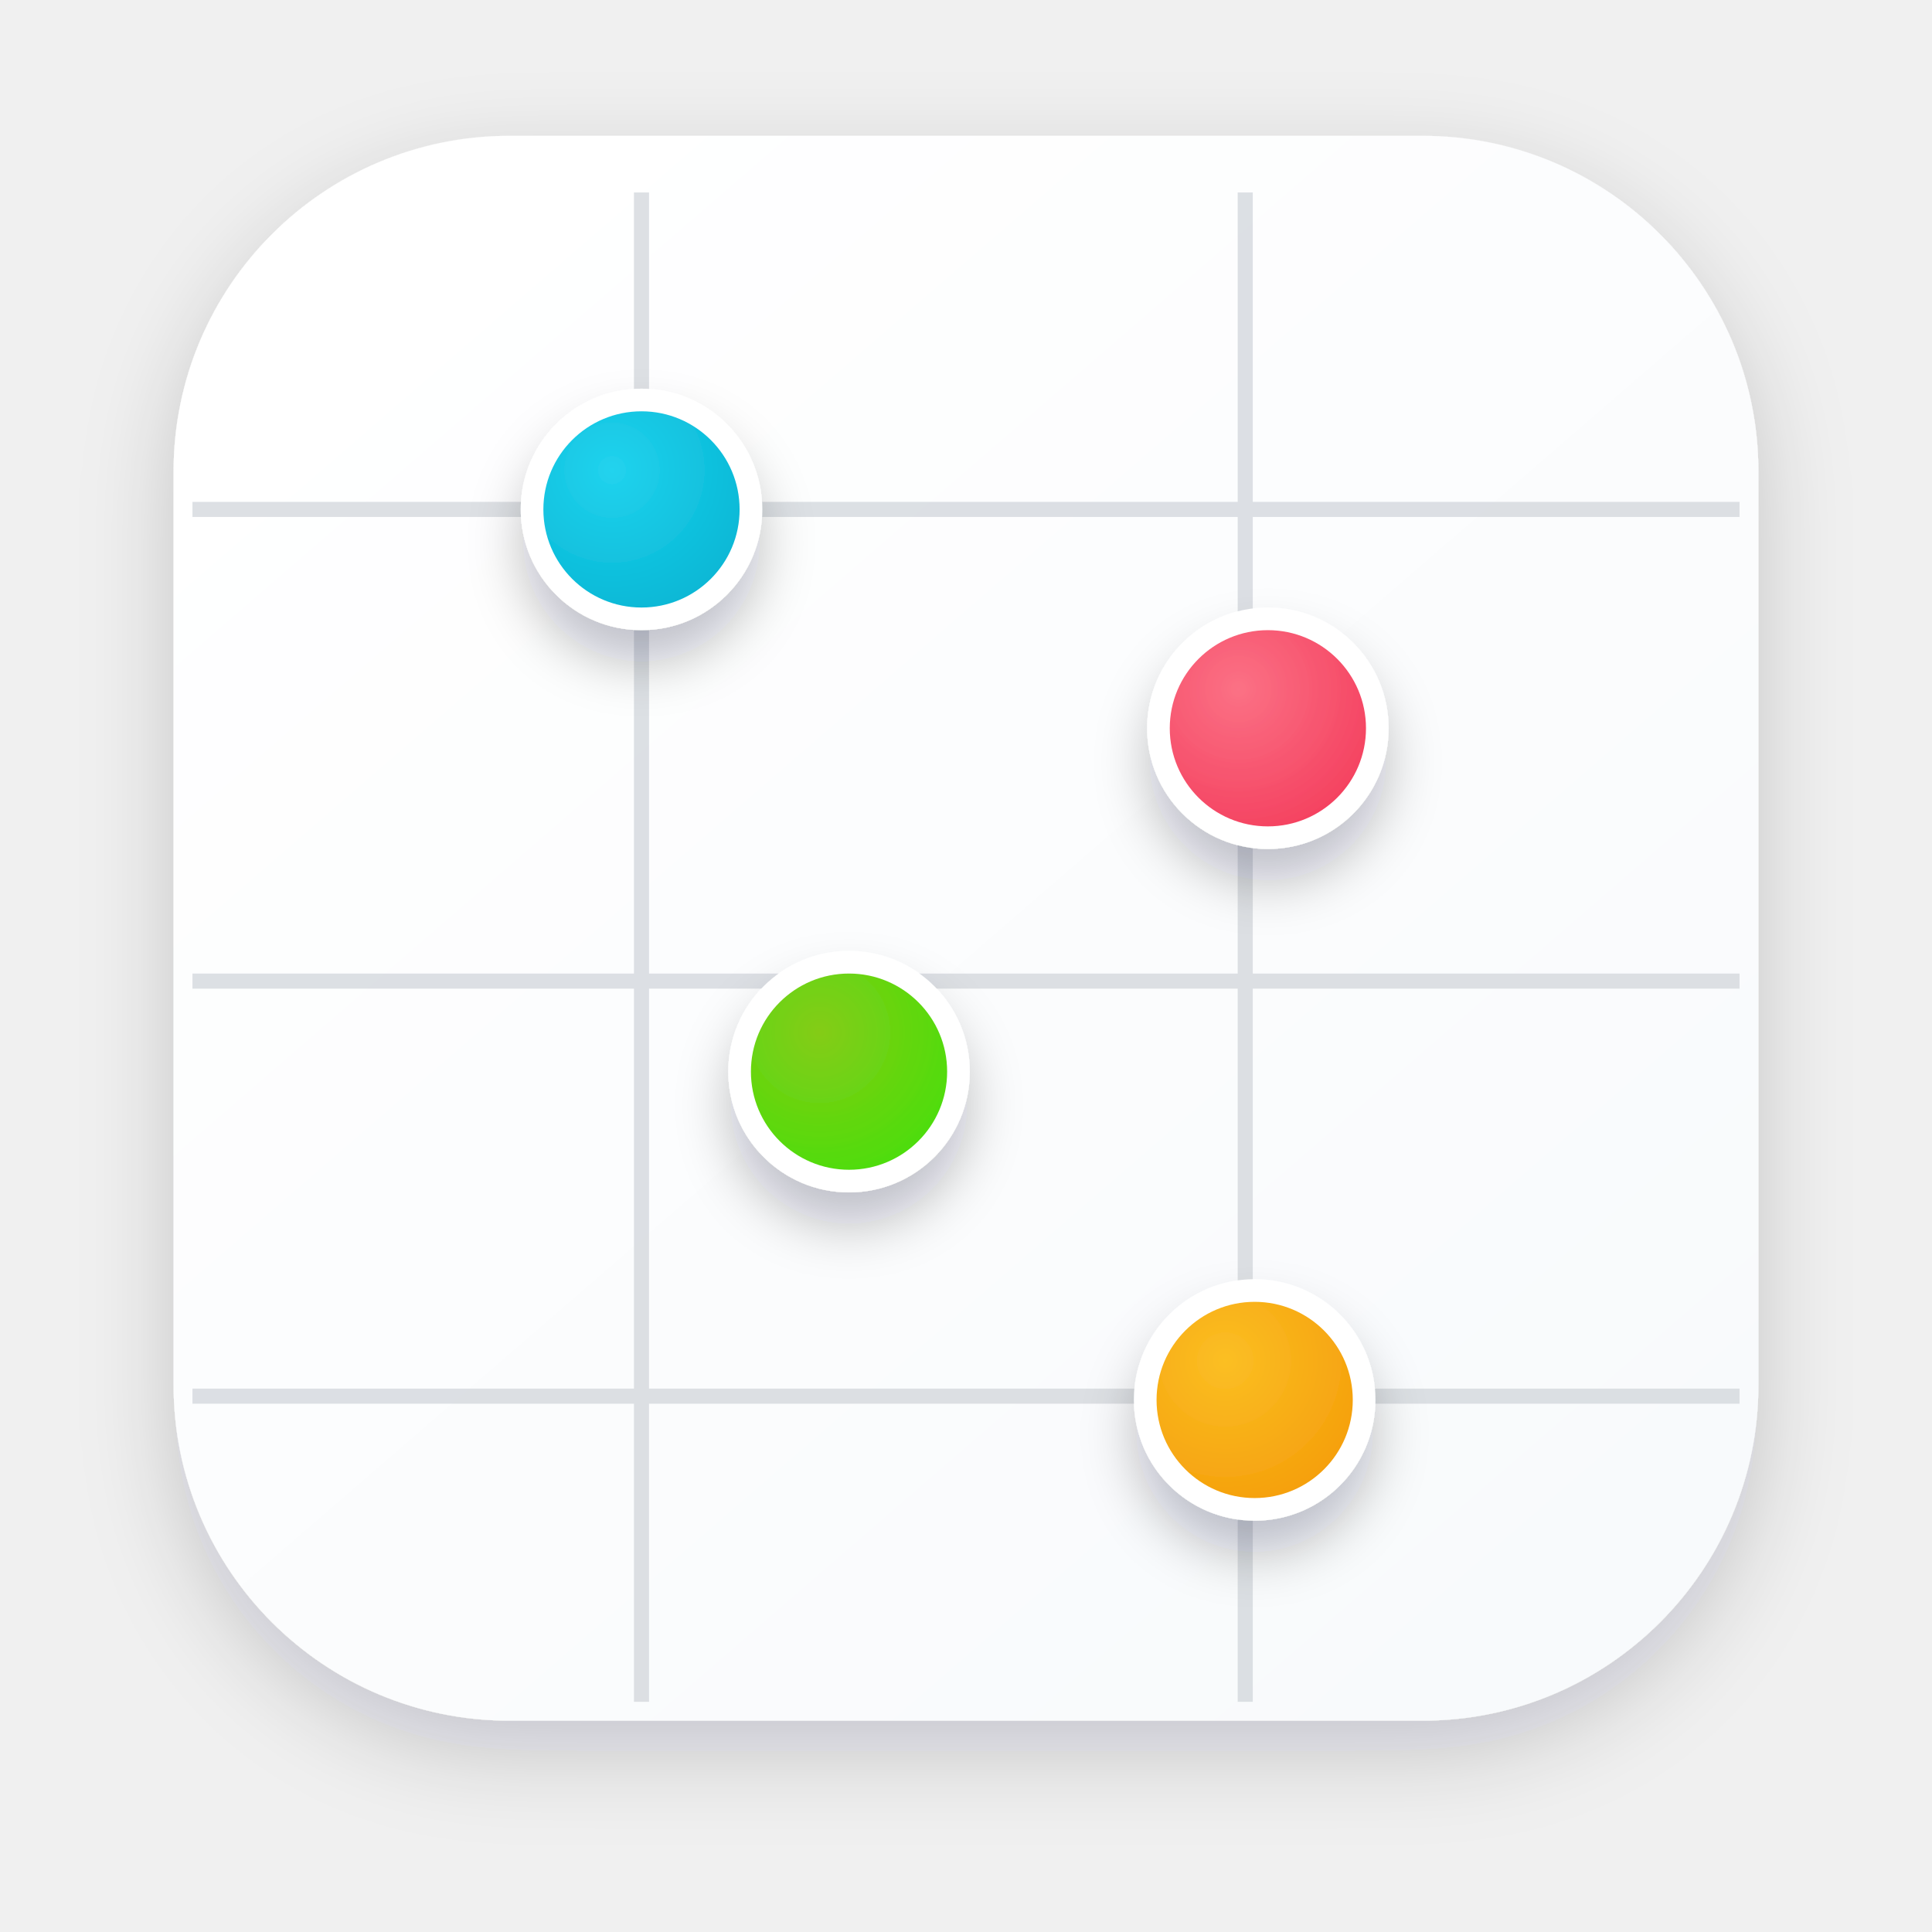
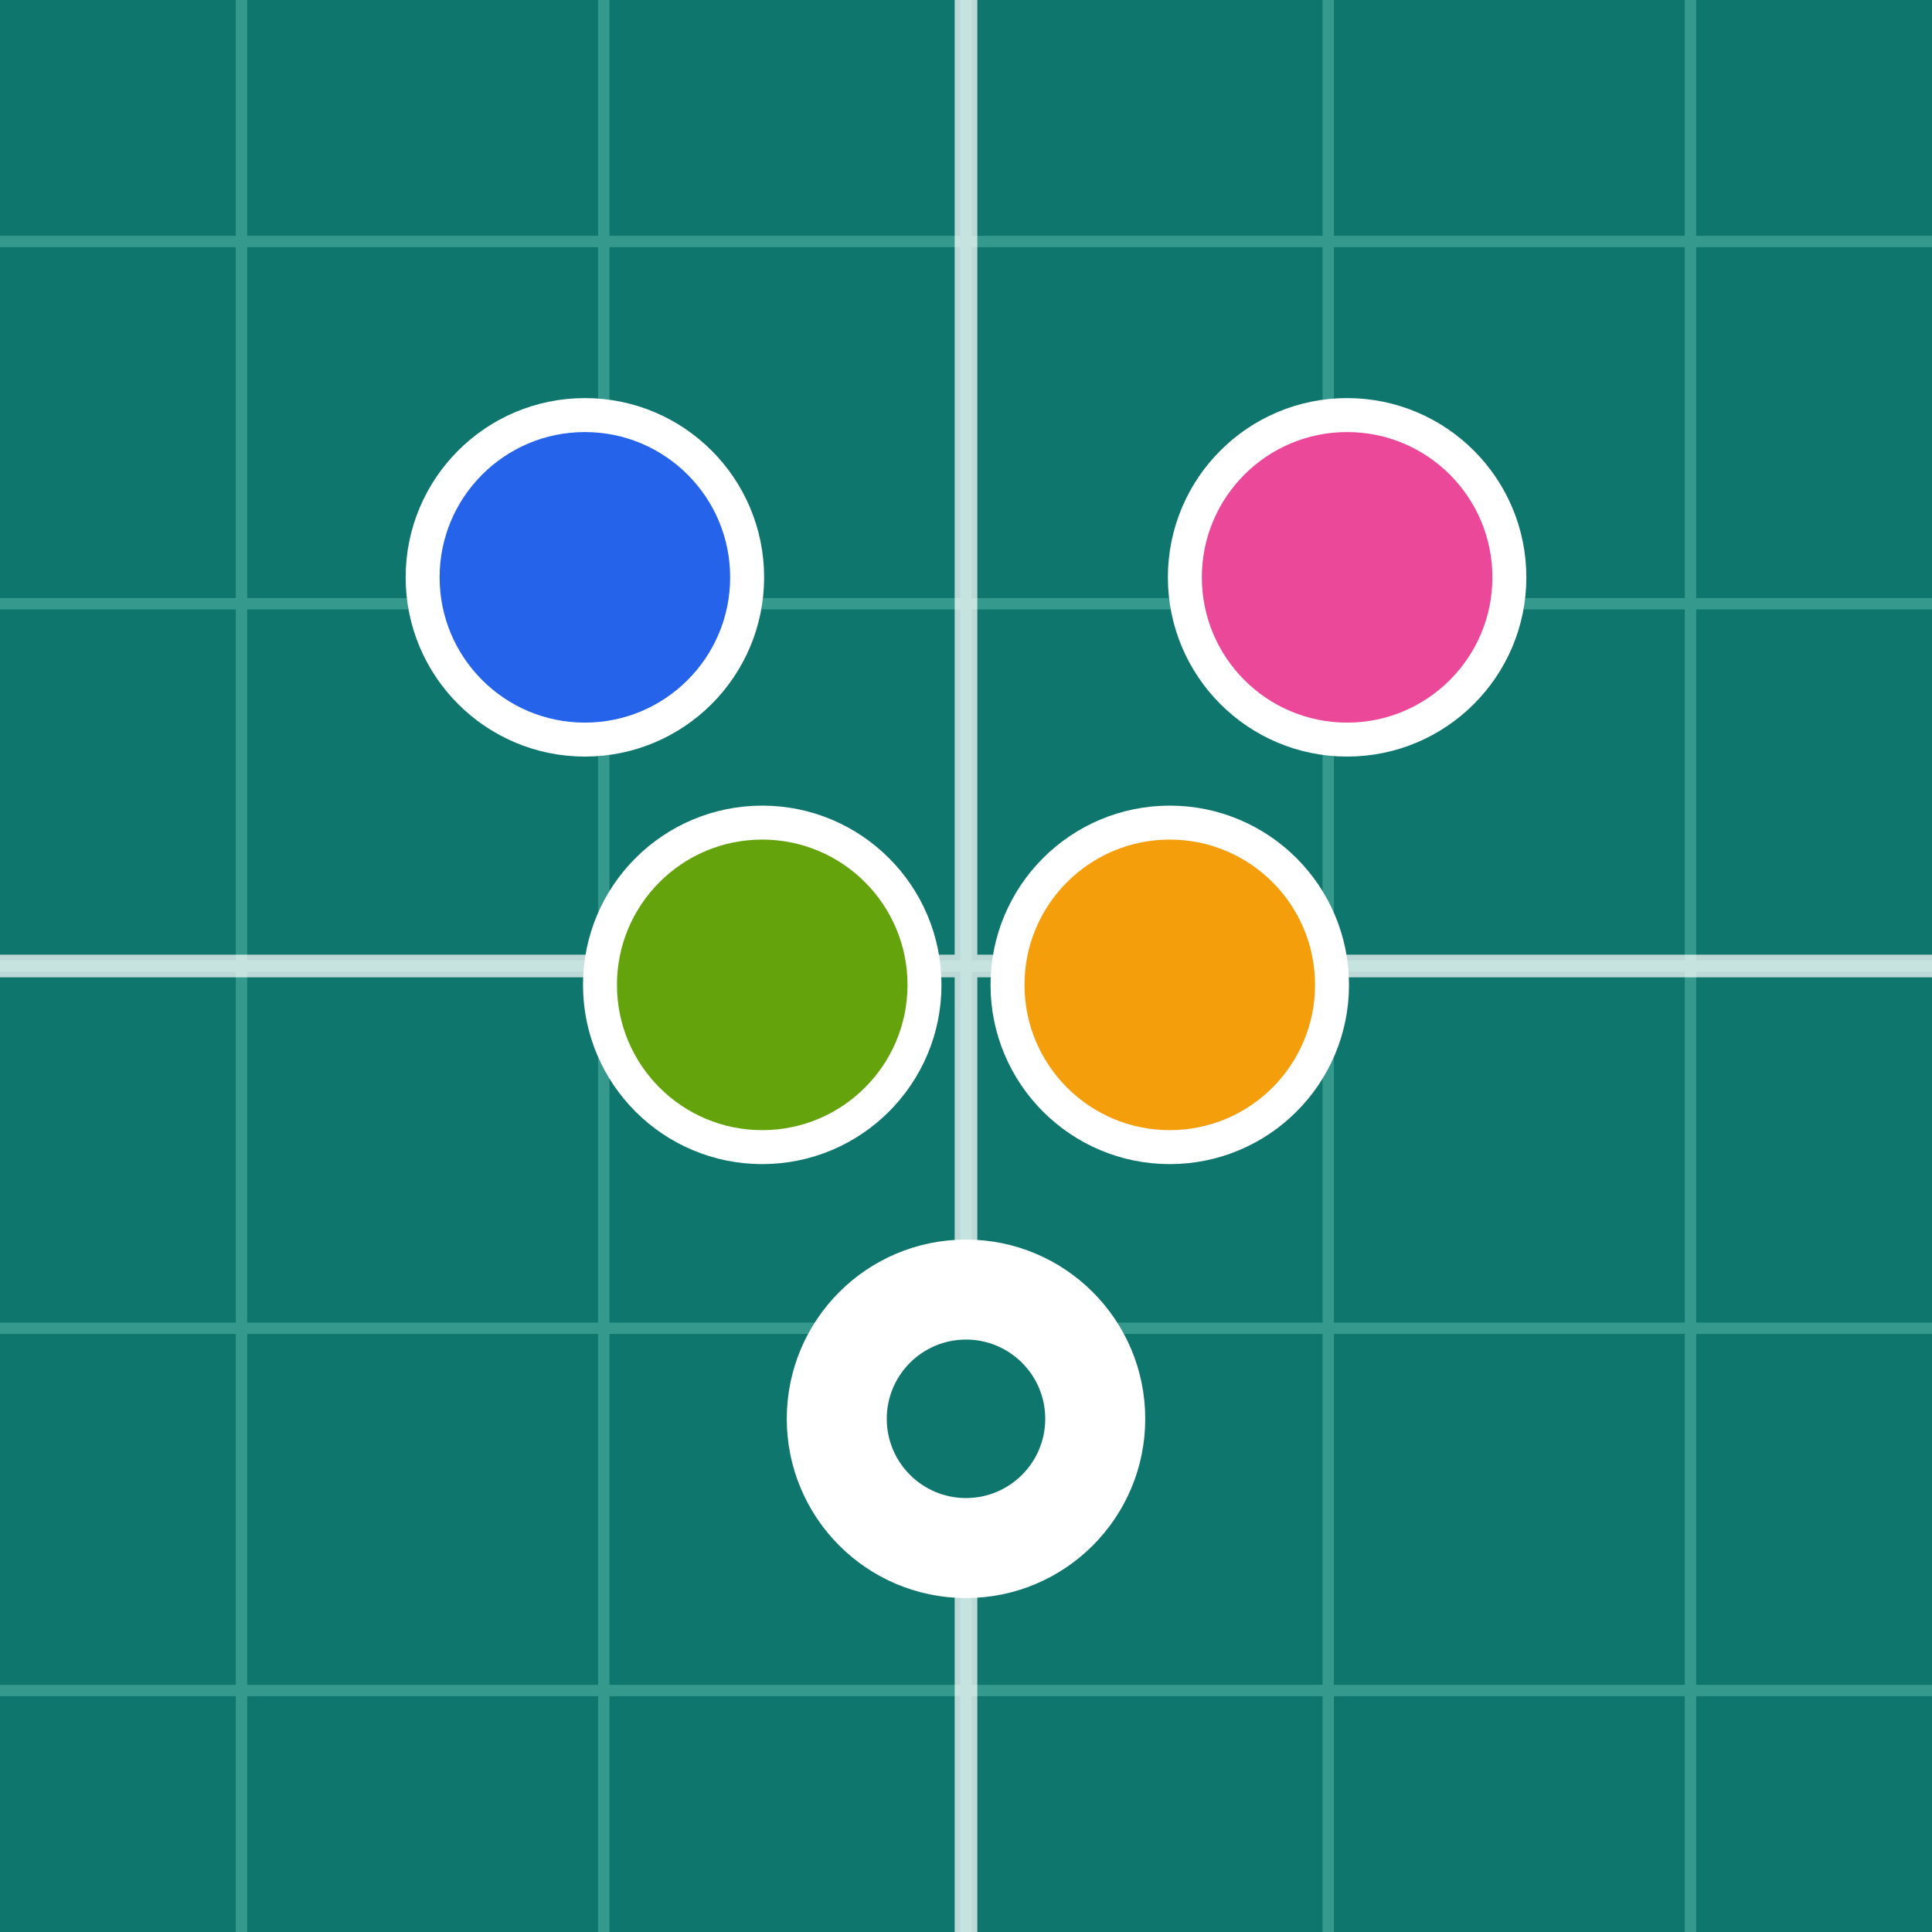
<svg xmlns="http://www.w3.org/2000/svg" viewBox="0 0 1024 1024" role="img" aria-label="隊列メーカー">
-   <defs>
-     <filter id="cardShadow" x="-12%" y="-12%" width="124%" height="124%" color-interpolation-filters="sRGB">
-       <feDropShadow dx="0" dy="16" stdDeviation="24" flood-color="#0f172a" flood-opacity=".18" />
-     </filter>
-     <filter id="pinShadow" x="-40%" y="-40%" width="180%" height="180%" color-interpolation-filters="sRGB">
-       <feDropShadow dx="0" dy="18" stdDeviation="14" flood-color="#0f172a" flood-opacity=".24" />
-     </filter>
-     <linearGradient id="cardFill" x1="190" y1="140" x2="830" y2="880" gradientUnits="userSpaceOnUse">
-       <stop offset="0" stop-color="#ffffff" />
-       <stop offset="1" stop-color="#f8fafc" />
-     </linearGradient>
-     <radialGradient id="teal" cx="35%" cy="30%" r="80%">
-       <stop offset="0" stop-color="#22d3ee" />
-       <stop offset="1" stop-color="#06b6d4" />
-     </radialGradient>
-     <radialGradient id="pink" cx="35%" cy="30%" r="80%">
-       <stop offset="0" stop-color="#fb7185" />
-       <stop offset="1" stop-color="#f43f5e" />
-     </radialGradient>
-     <radialGradient id="green" cx="35%" cy="30%" r="80%">
-       <stop offset="0" stop-color="#84cc16" />
-       <stop offset="1" stop-color="#4ade0c" />
-     </radialGradient>
-     <radialGradient id="amber" cx="35%" cy="30%" r="80%">
-       <stop offset="0" stop-color="#fbbf24" />
-       <stop offset="1" stop-color="#f59e0b" />
-     </radialGradient>
-   </defs>
-   <rect x="92" y="72" width="840" height="840" rx="178" fill="url(#cardFill)" filter="url(#cardShadow)" />
-   <path d="M340 102v800M660 102v800M102 270h820M102 520h820M102 740h820" stroke="#d1d5db" stroke-width="8" opacity=".74" />
-   <g filter="url(#pinShadow)">
-     <circle cx="340" cy="270" r="64" fill="#ffffff" />
-     <circle cx="340" cy="270" r="52" fill="url(#teal)" />
+   <rect width="1024" height="1024" fill="#0f766e" />
+   <g fill="none" stroke="#99f6e4" stroke-width="6" opacity=".28">
+     <path d="M128 0v1024M320 0v1024M512 0v1024M704 0v1024M896 0v1024" />
+     <path d="M0 128h1024M0 320h1024M0 512h1024M0 704h1024M0 896h1024" />
  </g>
-   <g filter="url(#pinShadow)">
-     <circle cx="672" cy="386" r="64" fill="#ffffff" />
-     <circle cx="672" cy="386" r="52" fill="url(#pink)" />
+   <path d="M512 0v1024M0 512h1024" fill="none" stroke="#ffffff" stroke-width="12" opacity=".72" />
+   <g stroke="#ffffff" stroke-width="18">
+     <circle cx="310" cy="306" r="86" fill="#2563eb" />
+     <circle cx="714" cy="306" r="86" fill="#ec4899" />
+     <circle cx="404" cy="522" r="86" fill="#65a30d" />
+     <circle cx="620" cy="522" r="86" fill="#f59e0b" />
+     <circle cx="512" cy="752" r="86" fill="#ffffff" />
  </g>
-   <g filter="url(#pinShadow)">
-     <circle cx="450" cy="568" r="64" fill="#ffffff" />
-     <circle cx="450" cy="568" r="52" fill="url(#green)" />
-   </g>
-   <g filter="url(#pinShadow)">
-     <circle cx="665" cy="742" r="64" fill="#ffffff" />
-     <circle cx="665" cy="742" r="52" fill="url(#amber)" />
-   </g>
+   <circle cx="512" cy="752" r="42" fill="#0f766e" />
</svg>
